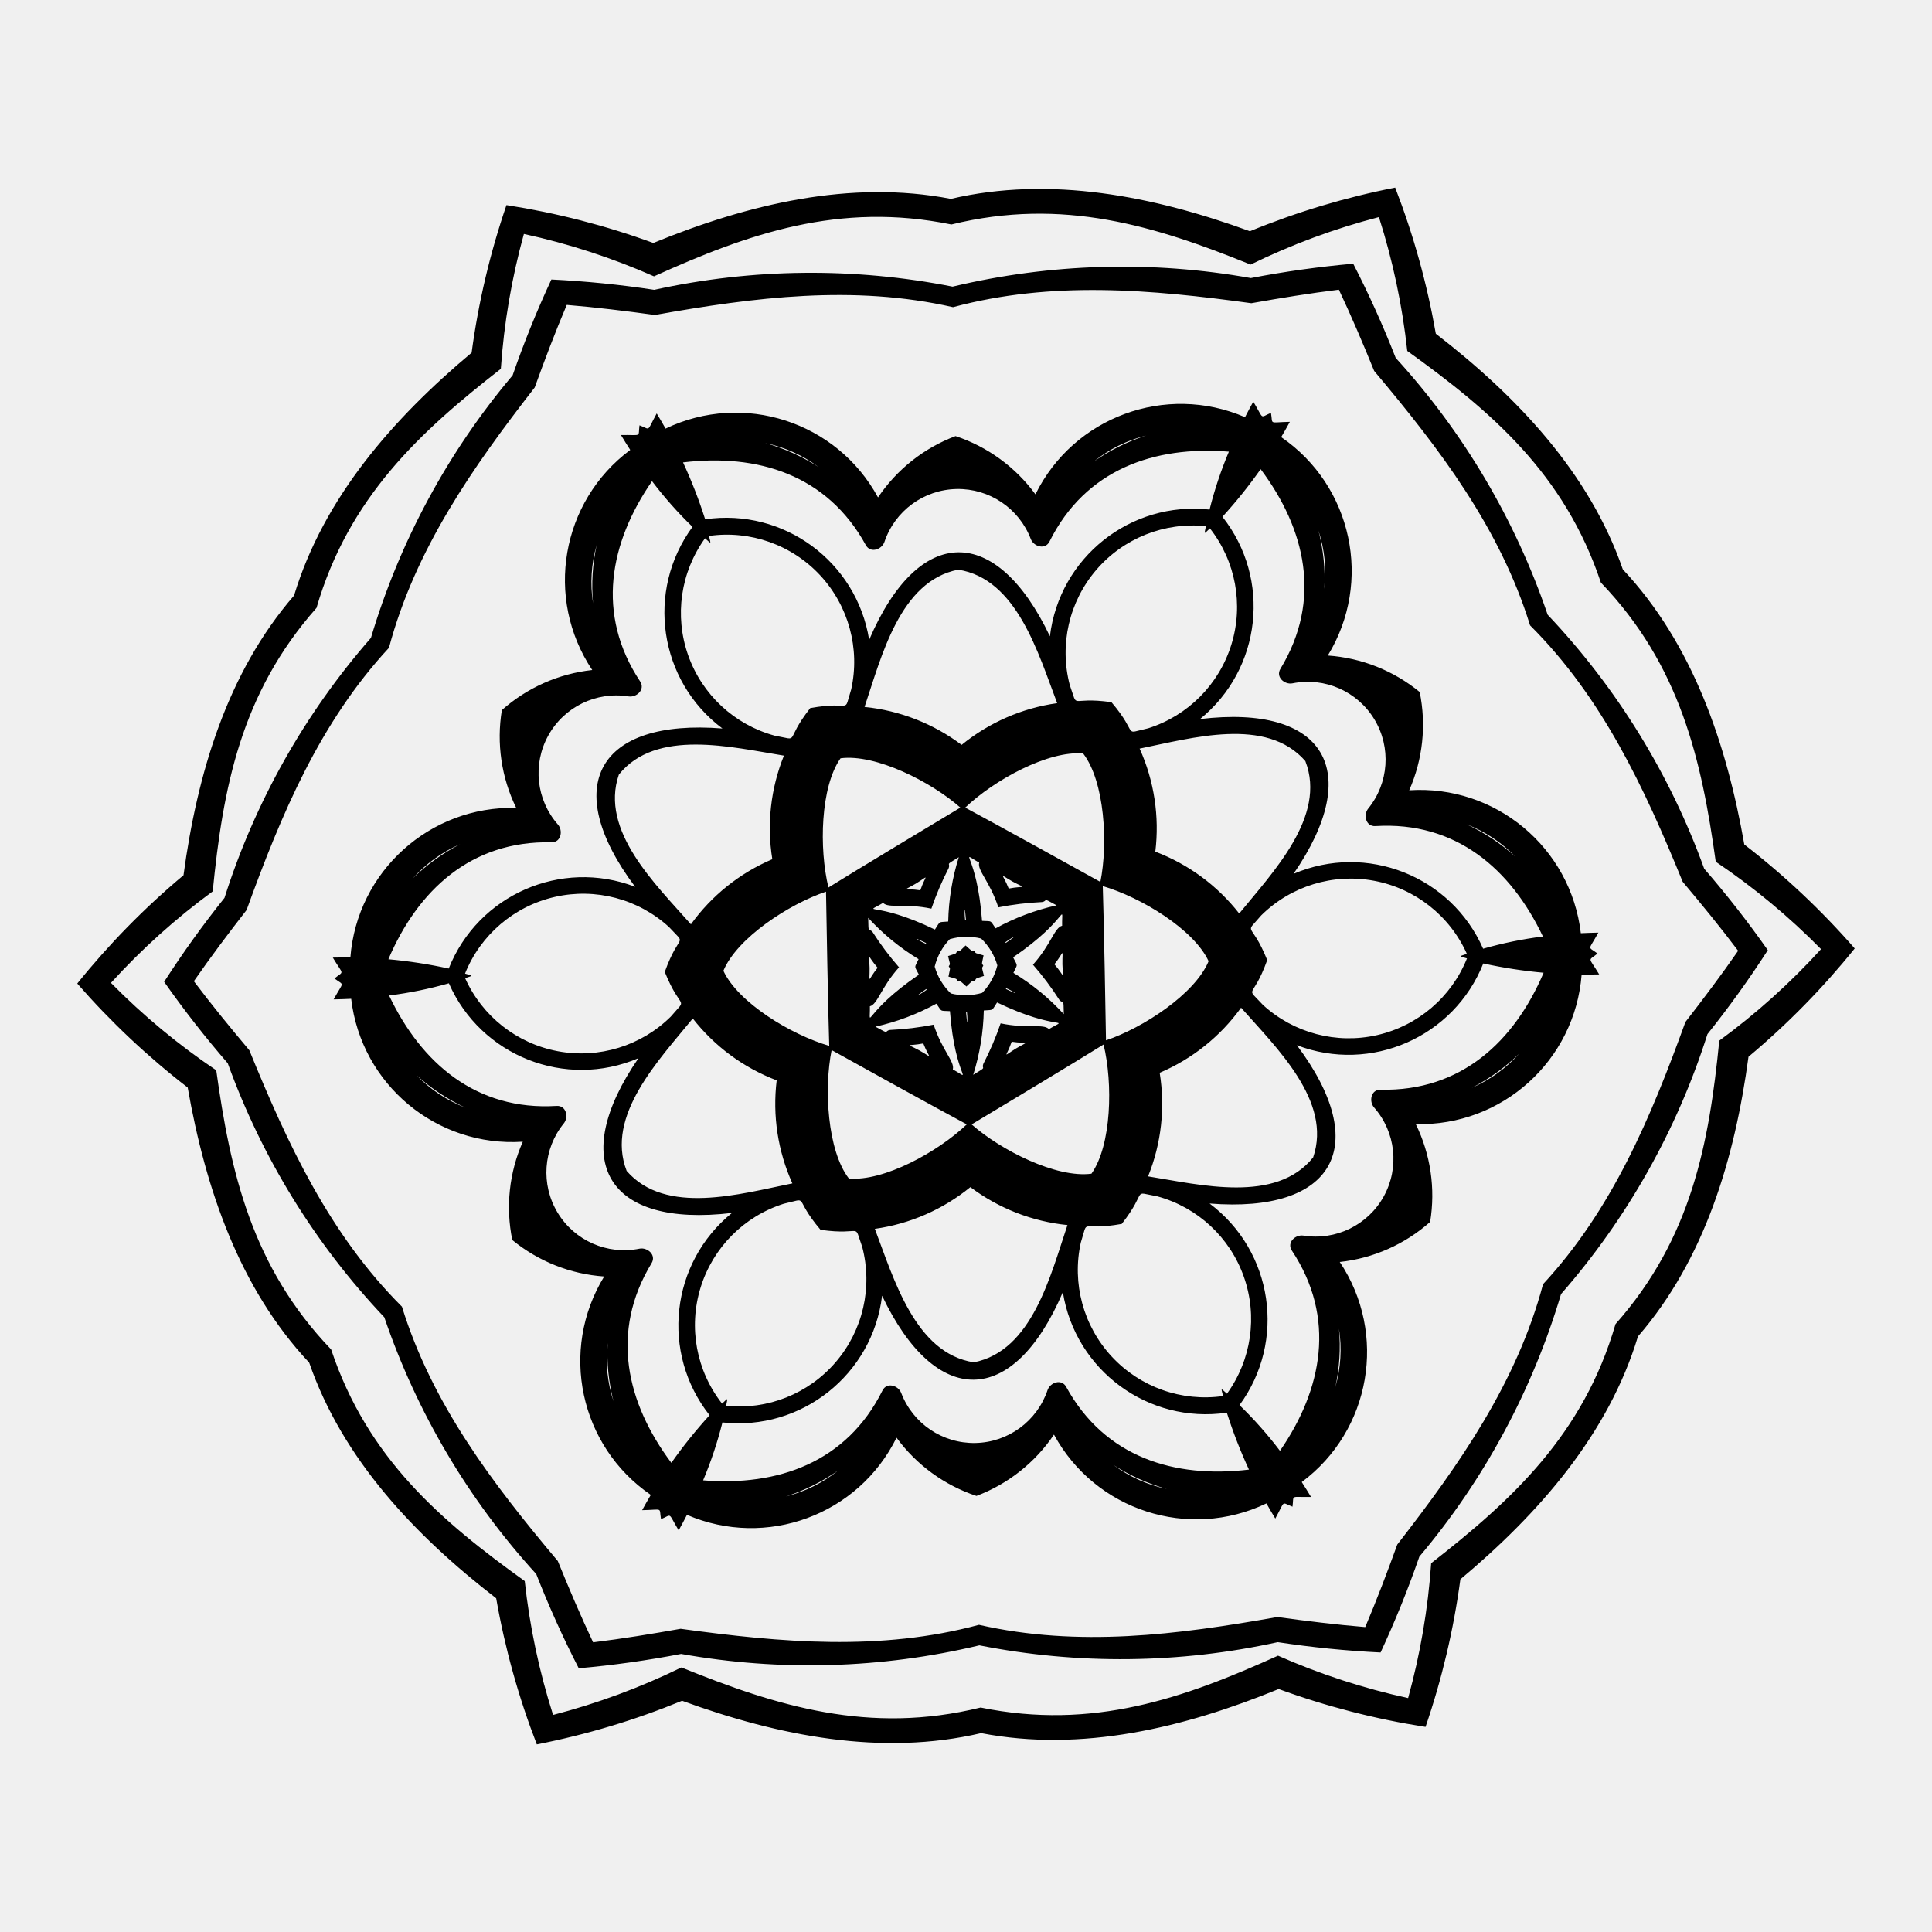
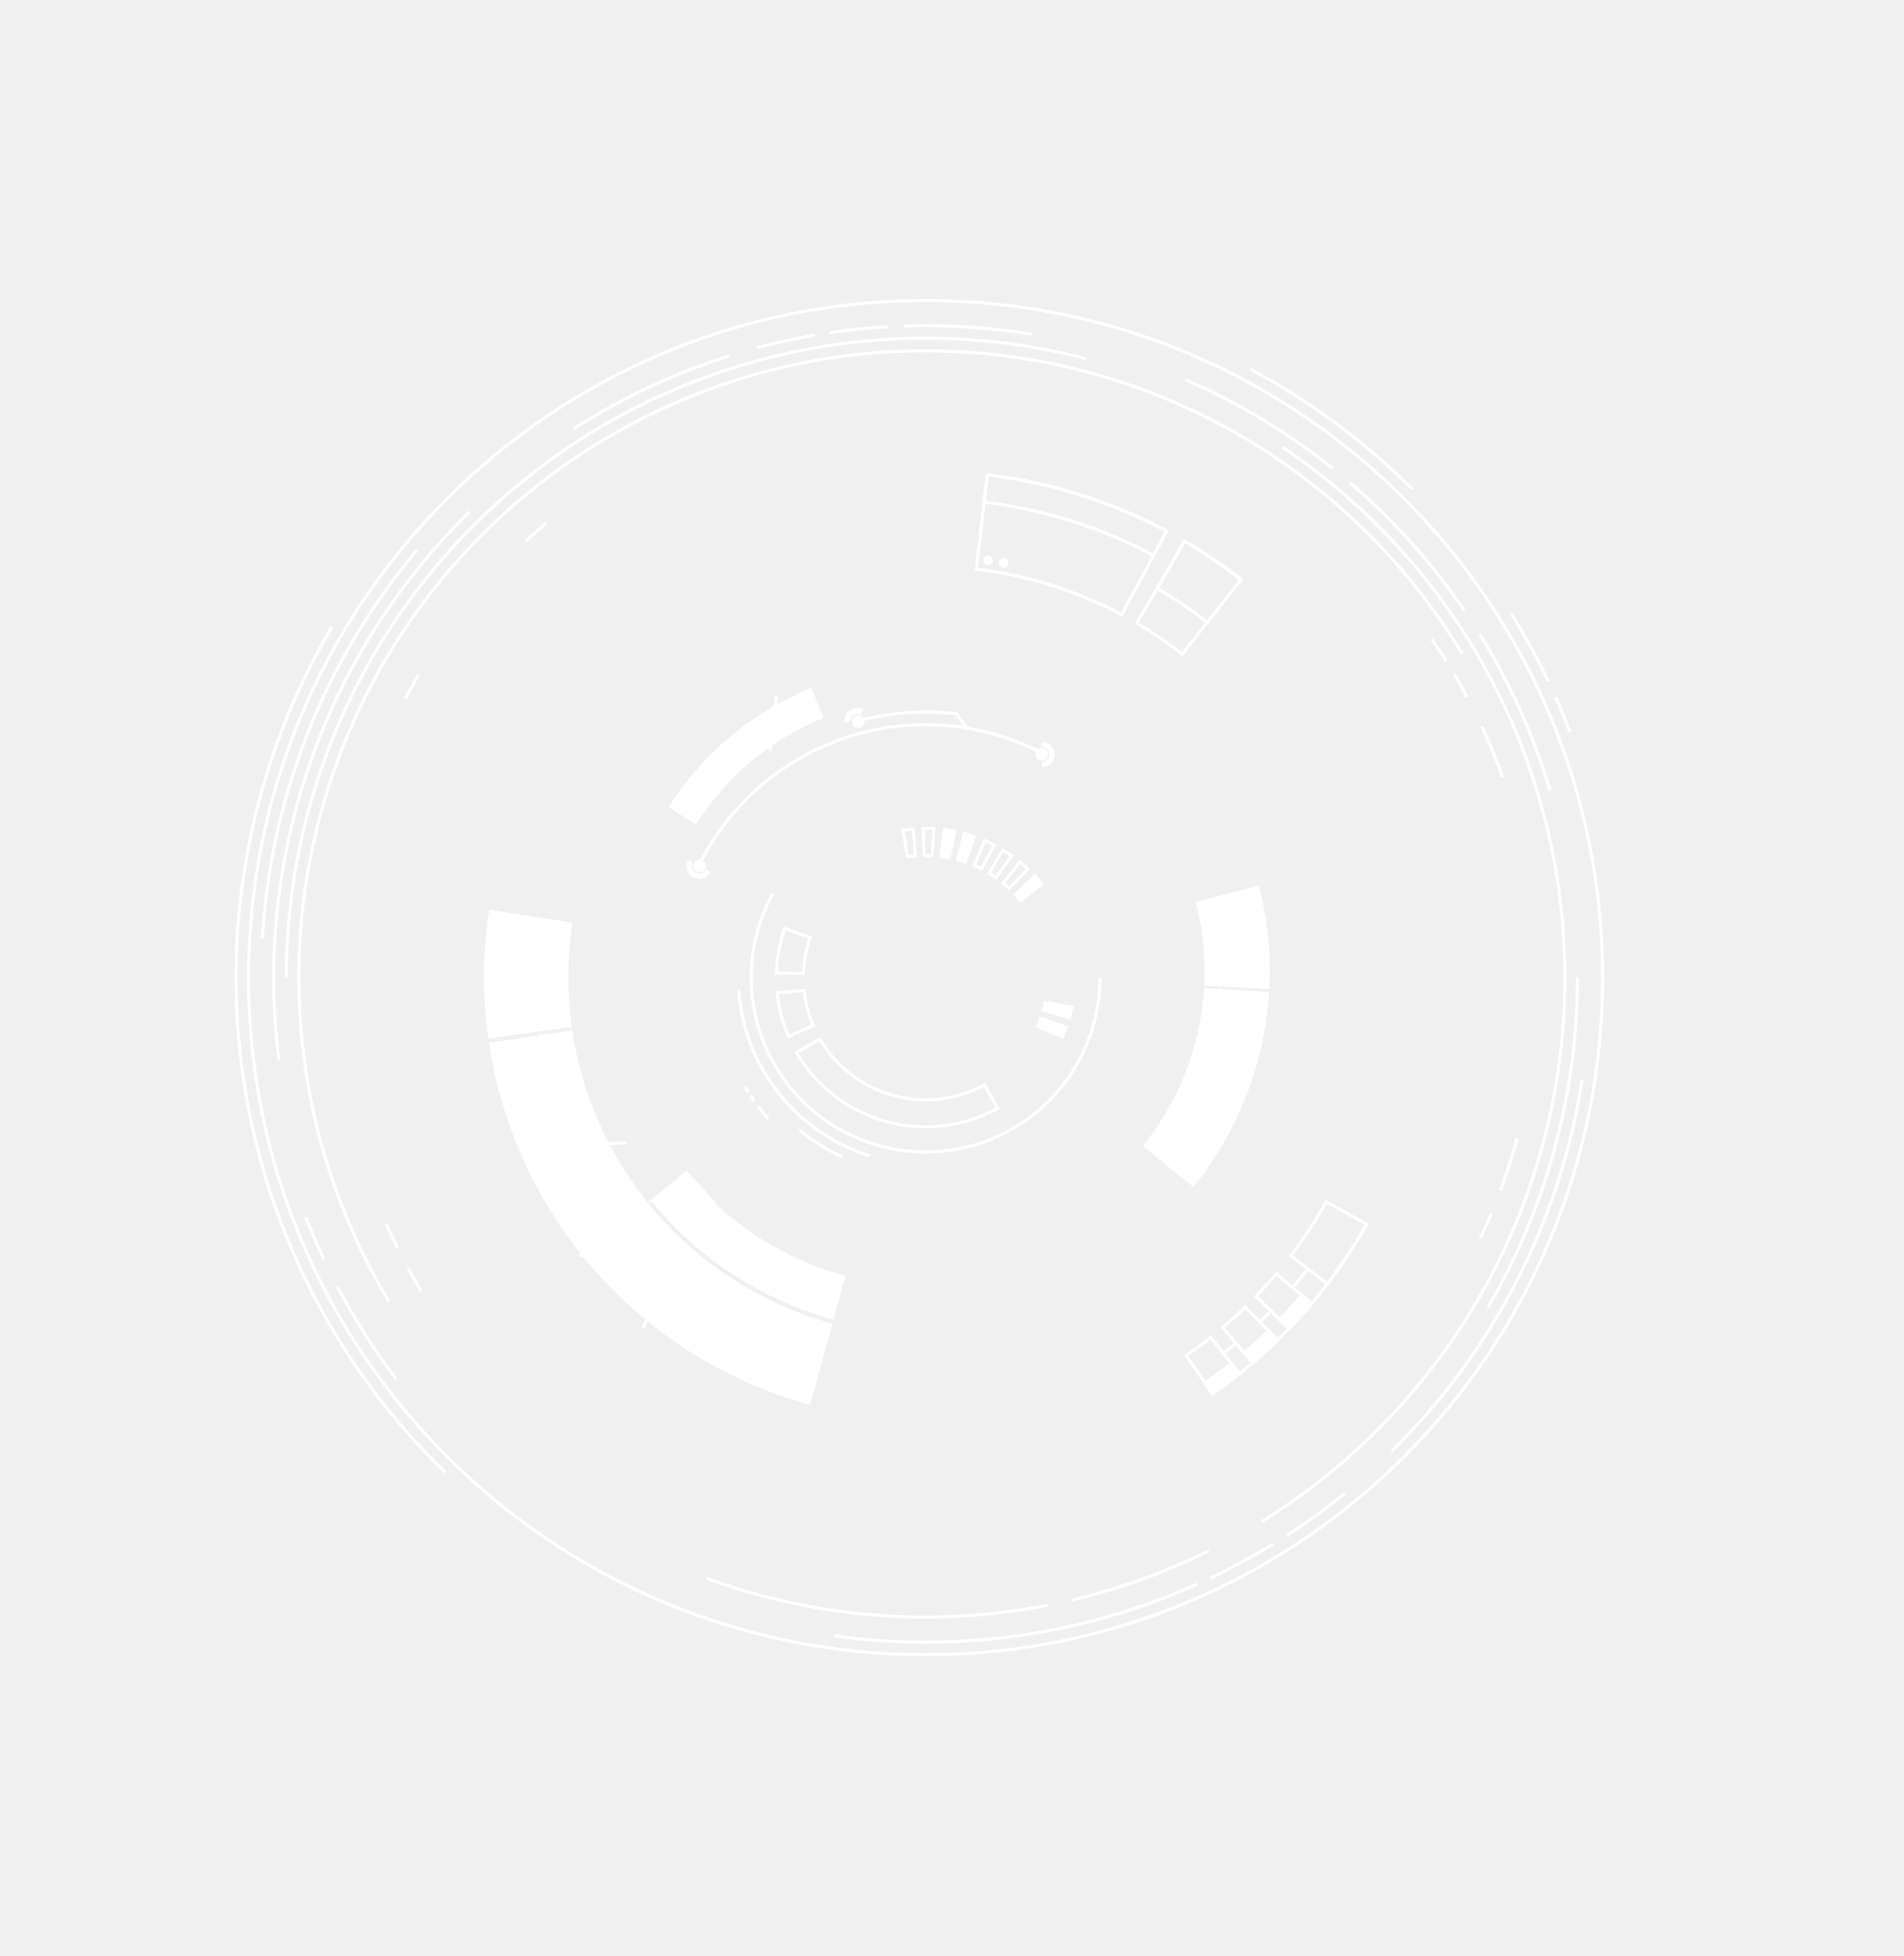
- <svg xmlns="http://www.w3.org/2000/svg" data-name="Слой 1" viewBox="0 0 100 100" x="0px" y="0px">
-   <path d="M83.996,29.469c-1.729-4.999-5.479-8.951-9.678-12.196a40.022,40.022,0,0,0-2.103-7.563,40.019,40.019,0,0,0-7.519,2.258c-4.991-1.82-10.332-2.879-15.479-1.675-5.194-1.002-10.491.27-15.401,2.283a40.022,40.022,0,0,0-7.602-1.96,40.02,40.02,0,0,0-1.803,7.64c-4.072,3.412-7.66,7.508-9.19,12.568-3.464,3.997-5.012,9.221-5.723,14.479A40.022,40.022,0,0,0,4,50.907a40.019,40.019,0,0,0,5.715,5.382c.919,5.233,2.673,10.388,6.289,14.242,1.729,4.999,5.479,8.951,9.678,12.196a40.022,40.022,0,0,0,2.103,7.563,40.019,40.019,0,0,0,7.519-2.258c4.991,1.82,10.332,2.879,15.479,1.675,5.194,1.002,10.491-.27,15.401-2.283a40.022,40.022,0,0,0,7.602,1.96,40.02,40.02,0,0,0,1.803-7.64c4.072-3.412,7.66-7.508,9.19-12.568,3.464-3.997,5.012-9.221,5.723-14.479A40.022,40.022,0,0,0,96,49.093a40.019,40.019,0,0,0-5.715-5.382C89.366,38.479,87.612,33.324,83.996,29.469ZM52.41,45.629c.756.406.642.2-.2.363C51.898,45.192,51.663,45.206,52.41,45.629Zm2.58,4.273c.026.857.148.656-.415.008C55.113,49.24,54.983,49.044,54.99,49.902Zm-2.41,4.371c-.729.452-.494.456-.215-.355C53.214,54.048,53.32,53.837,52.58,54.273ZM47.59,54.371c-.756-.406-.642-.2.2-.363C48.102,54.808,48.337,54.794,47.59,54.371Zm-2.58-4.273c-.026-.857-.148-.656.415-.008C44.887,50.76,45.017,50.956,45.01,50.098Zm2.41-4.371c.729-.452.494-.456.215.355C46.786,45.952,46.68,46.163,47.42,45.727ZM51.674,46.964a15.303,15.303,0,0,1,2.254-.273c.348-.054-.039-.273.762.17a11.925,11.925,0,0,0-3.157,1.19c-.311-.437-.144-.356-.702-.387-.267-3.527-1.258-3.63-.148-3.015C50.572,45.051,51.232,45.618,51.674,46.964Zm1.792,2.968a15.301,15.301,0,0,1,1.363,1.816c.221.274.217-.17.234.745a11.925,11.925,0,0,0-2.609-2.139c.223-.488.236-.302-.016-.802,2.921-1.995,2.515-2.905,2.537-1.636C54.572,48.02,54.411,48.876,53.466,49.932Zm-1.674,3.036a15.301,15.301,0,0,1-.891,2.088c-.127.328.256.102-.528.575a11.925,11.925,0,0,0,.548-3.329c.534-.051.38.054.687-.415,3.188,1.532,3.773.726,2.685,1.379C54,52.97,53.179,53.258,51.792,52.968ZM48.326,53.036a15.303,15.303,0,0,1-2.254.273c-.348.054.039.273-.762-.17a11.925,11.925,0,0,0,3.157-1.19c.311.437.144.356.702.387.267,3.527,1.258,3.63.148,3.015C49.428,54.949,48.768,54.382,48.326,53.036Zm-1.792-2.968a15.301,15.301,0,0,1-1.363-1.816c-.221-.274-.217.17-.234-.745a11.925,11.925,0,0,0,2.609,2.139c-.223.488-.236.302.016.802-2.921,1.995-2.515,2.905-2.537,1.636C45.428,51.98,45.589,51.124,46.534,50.068Zm1.674-3.036a15.301,15.301,0,0,1,.891-2.088c.127-.328-.256-.102.528-.575a11.925,11.925,0,0,0-.548,3.329c-.534.051-.38-.054-.687.415-3.188-1.532-3.773-.726-2.685-1.379C46,47.03,46.821,46.742,48.208,47.032Zm3.831,1.737c.101-.089.962-.618.021.04Zm.047,2.381c.119.04,1.026.529-.024.038Zm-2.038,1.231c.025.123.055,1.153-.045-.002ZM47.962,51.231c-.101.089-.962.618-.021-.04Zm-.047-2.381c-.119-.04-1.026-.529.024-.038Zm2.038-1.231c-.025-.123-.055-1.153.045.002Zm6.111-8.618c1.118,1.46,1.291,4.67.891,6.647-.885-.496-5.617-3.111-6.996-3.846C51.46,40.37,54.261,38.838,56.064,39.001Zm6.493,10.751c-.705,1.698-3.399,3.453-5.311,4.095-.013-1.014-.114-6.42-.167-7.982C59.07,46.449,61.797,48.109,62.557,49.752ZM56.493,60.751c-1.823.238-4.69-1.217-6.202-2.552.872-.519,5.503-3.309,6.829-4.136C57.61,56.079,57.536,59.271,56.493,60.751Zm-12.557.247c-1.118-1.46-1.291-4.67-.891-6.647.885.496,5.617,3.111,6.996,3.846C48.54,59.63,45.739,61.162,43.936,60.999Zm-6.493-10.751c.705-1.698,3.399-3.453,5.311-4.095.013,1.014.114,6.42.167,7.982C40.93,53.551,38.203,51.891,37.443,50.248ZM43.507,39.249c1.823-.238,4.69,1.217,6.202,2.552-.872.519-5.503,3.309-6.829,4.136C42.39,43.921,42.464,40.729,43.507,39.249ZM62.625,27.348a6.588,6.588,0,0,1-3.194,10.348c-1.393.309-.426.387-1.902-1.351-2.257-.32-1.677.449-2.158-.887A6.588,6.588,0,0,1,62.418,27.233C62.333,27.683,62.291,27.658,62.625,27.348Zm13.305,22.26a6.588,6.588,0,0,1-10.558,2.408c-.964-1.052-.548-.176.219-2.323-.851-2.115-1.228-1.228-.311-2.312a6.588,6.588,0,0,1,10.645,1.99C75.493,49.522,75.494,49.473,75.93,49.608ZM63.305,72.26a6.588,6.588,0,0,1-7.364-7.94c.429-1.36-.122-.563,2.121-.971,1.406-1.795.45-1.677,1.847-1.425a6.588,6.588,0,0,1,3.599,10.214C63.161,71.839,63.203,71.815,63.305,72.26Zm-25.93.392a6.588,6.588,0,0,1,3.194-10.348c1.393-.309.426-.387,1.902,1.351,2.257.32,1.677-.449,2.158.887A6.588,6.588,0,0,1,37.582,72.767C37.667,72.317,37.709,72.342,37.375,72.652Zm-13.305-22.26a6.588,6.588,0,0,1,10.558-2.408c.964,1.052.548.176-.219,2.323.851,2.115,1.228,1.228.311,2.312a6.588,6.588,0,0,1-10.645-1.99C24.507,50.478,24.506,50.527,24.07,50.392ZM36.695,27.74a6.588,6.588,0,0,1,7.364,7.94c-.429,1.36.122.563-2.121.971-1.406,1.795-.45,1.677-1.847,1.425a6.588,6.588,0,0,1-3.599-10.214C36.839,28.161,36.797,28.185,36.695,27.74ZM59.799,44.082a10.027,10.027,0,0,0-.812-5.334c2.698-.543,6.558-1.677,8.577.645,1.115,2.867-1.685,5.756-3.422,7.891A10.033,10.033,0,0,0,59.799,44.082ZM60.025,55.527a10.027,10.027,0,0,0,4.213-3.37c1.82,2.065,4.731,4.841,3.73,7.75-1.925,2.399-5.827,1.419-8.544.982A10.033,10.033,0,0,0,60.025,55.527Zm-9.799,5.918a10.027,10.027,0,0,0,5.025,1.964c-.878,2.608-1.827,6.518-4.847,7.105-3.04-.468-4.143-4.337-5.123-6.909A10.033,10.033,0,0,0,50.226,61.446Zm-10.025-5.527a10.027,10.027,0,0,0,.812,5.334c-2.698.543-6.558,1.677-8.577-.645-1.115-2.867,1.685-5.756,3.422-7.891A10.033,10.033,0,0,0,40.201,55.918ZM39.975,44.473a10.027,10.027,0,0,0-4.213,3.37c-1.82-2.065-4.731-4.841-3.73-7.75,1.925-2.399,5.827-1.419,8.544-.982A10.033,10.033,0,0,0,39.975,44.473Zm9.799-5.918a10.027,10.027,0,0,0-5.025-1.964c.878-2.608,1.827-6.518,4.847-7.105,3.04.468,4.143,4.337,5.123,6.909A10.033,10.033,0,0,0,49.774,38.554Zm18.776-8.076a10.013,10.013,0,0,0-.307-3.012A7.054,7.054,0,0,1,68.55,30.478ZM42.369,24.174a10.013,10.013,0,0,0-2.762-1.241A7.054,7.054,0,0,1,42.369,24.174ZM23.819,43.696a10.013,10.013,0,0,0-2.456,1.772A7.054,7.054,0,0,1,23.819,43.696Zm7.631,25.826a10.013,10.013,0,0,0,.307,3.012A7.054,7.054,0,0,1,31.45,69.522ZM57.631,75.826a10.013,10.013,0,0,0,2.762,1.241A7.054,7.054,0,0,1,57.631,75.826ZM76.181,56.304a10.013,10.013,0,0,0,2.456-1.772A7.054,7.054,0,0,1,76.181,56.304Zm2.255-11.962A10.013,10.013,0,0,0,75.913,42.669,7.053,7.053,0,0,1,78.436,44.343ZM59.319,22.545a10.013,10.013,0,0,0-2.711,1.349A7.053,7.053,0,0,1,59.319,22.545ZM30.883,28.202a10.013,10.013,0,0,0-.188,3.022A7.054,7.054,0,0,1,30.883,28.202ZM21.564,55.657A10.013,10.013,0,0,0,24.087,57.331,7.053,7.053,0,0,1,21.564,55.657Zm19.117,21.798a10.013,10.013,0,0,0,2.711-1.349A7.053,7.053,0,0,1,40.681,77.455ZM69.118,71.798a10.013,10.013,0,0,0,.188-3.022A7.054,7.054,0,0,1,69.118,71.798ZM62.114,37.218a7.498,7.498,0,0,0,1.159-10.47,25.023,25.023,0,0,0,1.978-2.464c2.321,3.092,3.188,6.77,1.024,10.333-.261.43.218.834.626.752a4.025,4.025,0,0,1,3.916,6.485c-.262.324-.127.935.375.904,4.16-.257,7.012,2.223,8.669,5.716a20.566,20.566,0,0,0-3.095.632,7.497,7.497,0,0,0-9.813-3.876C70.611,39.917,68.608,36.441,62.114,37.218Zm5.013,16.882a7.498,7.498,0,0,0,9.647-4.232,25.02,25.02,0,0,0,3.123.481c-1.517,3.556-4.269,6.146-8.437,6.053-.503-.011-.613.605-.339.918a4.025,4.025,0,0,1-3.658,6.634c-.411-.065-.874.357-.596.776,2.303,3.474,1.581,7.184-.616,10.365a20.565,20.565,0,0,0-2.095-2.365,7.497,7.497,0,0,0-1.549-10.437C69.037,62.808,71.046,59.335,67.127,54.1ZM55.013,66.882a7.498,7.498,0,0,0,8.488,6.239,25.023,25.023,0,0,0,1.145,2.945c-3.838.464-7.457-.624-9.46-4.28-.242-.441-.831-.228-.965.166a4.025,4.025,0,0,1-7.574.149c-.149-.389-.746-.578-.97-.128-1.857,3.732-5.431,4.962-9.284,4.649a20.565,20.565,0,0,0,1-2.996,7.497,7.497,0,0,0,8.264-6.56C48.427,72.891,52.438,72.894,55.013,66.882ZM37.886,62.782a7.498,7.498,0,0,0-1.159,10.47,25.023,25.023,0,0,0-1.978,2.464c-2.321-3.092-3.188-6.77-1.024-10.333.261-.43-.218-.834-.626-.752a4.025,4.025,0,0,1-3.916-6.485c.262-.324.127-.935-.375-.904-4.16.257-7.012-2.223-8.669-5.716a20.566,20.566,0,0,0,3.095-.632,7.497,7.497,0,0,0,9.813,3.876C29.389,60.083,31.392,63.559,37.886,62.782Zm-5.013-16.882a7.498,7.498,0,0,0-9.647,4.232,25.02,25.02,0,0,0-3.123-.481c1.517-3.556,4.269-6.146,8.437-6.053.503.011.613-.605.339-.918a4.025,4.025,0,0,1,3.658-6.634c.411.065.874-.357.596-.776-2.303-3.474-1.581-7.184.616-10.365a20.565,20.565,0,0,0,2.095,2.365,7.497,7.497,0,0,0,1.549,10.437C30.963,37.192,28.954,40.665,32.873,45.9ZM44.987,33.118a7.498,7.498,0,0,0-8.488-6.239,25.023,25.023,0,0,0-1.145-2.945c3.838-.464,7.457.624,9.46,4.28.242.441.831.228.965-.166a4.025,4.025,0,0,1,7.574-.149c.149.389.746.578.97.128,1.857-3.732,5.431-4.962,9.284-4.649a20.565,20.565,0,0,0-1,2.996,7.497,7.497,0,0,0-8.264,6.56C51.573,27.109,47.562,27.106,44.987,33.118ZM69.301,14.994c.648,1.373,1.246,2.781,1.826,4.206,3.384,4.022,6.509,8.125,8.069,13.168,3.737,3.728,5.914,8.404,7.898,13.271.99,1.177,1.959,2.361,2.872,3.574-.865,1.248-1.786,2.469-2.729,3.684-1.791,4.941-3.782,9.7-7.369,13.572-1.36,5.1-4.321,9.324-7.544,13.475-.524,1.446-1.066,2.877-1.659,4.274-1.513-.125-3.031-.312-4.555-.521-5.175.92-10.291,1.574-15.438.404-5.097,1.372-10.235.92-15.442.205-1.515.269-3.024.516-4.531.7-.648-1.373-1.246-2.781-1.826-4.206-3.384-4.022-6.509-8.125-8.069-13.168-3.737-3.728-5.914-8.404-7.898-13.271-.99-1.177-1.959-2.361-2.872-3.574.865-1.248,1.786-2.469,2.729-3.684,1.791-4.941,3.782-9.7,7.369-13.572,1.36-5.1,4.321-9.324,7.544-13.475.524-1.446,1.066-2.877,1.659-4.274,1.513.125,3.031.312,4.555.521,5.175-.92,10.291-1.574,15.438-.404,5.097-1.372,10.235-.92,15.442-.205C66.284,15.425,67.794,15.179,69.301,14.994ZM73.483,35.818a8.419,8.419,0,0,0-4.756-1.888,8.391,8.391,0,0,0-2.413-11.305q.231-.391.449-.79c-1.117.02-.868.175-.978-.465-.601.249-.336.376-.915-.579q-.22.398-.428.802a8.391,8.391,0,0,0-10.848,3.993,8.419,8.419,0,0,0-4.135-3.014,8.419,8.419,0,0,0-4.013,3.174A8.391,8.391,0,0,0,34.45,22.184q-.223-.395-.459-.784c-.541.978-.283.84-.891.615-.085.645.158.479-.959.503q.234.389.48.771A8.391,8.391,0,0,0,30.654,34.68a8.419,8.419,0,0,0-4.678,2.074,8.419,8.419,0,0,0,.743,5.063,8.391,8.391,0,0,0-8.584,7.742q-.454-.004-.909.006c.576.957.586.664.087,1.08.516.396.494.103-.044,1.082q.454-.008.908-.03a8.391,8.391,0,0,0,8.882,7.398,8.419,8.419,0,0,0-.543,5.088,8.419,8.419,0,0,0,4.756,1.888,8.391,8.391,0,0,0,2.413,11.305q-.231.391-.449.79c1.117-.02.868-.175.978.465.601-.249.336-.376.915.579q.22-.398.428-.802a8.391,8.391,0,0,0,10.848-3.993,8.419,8.419,0,0,0,4.135,3.014,8.419,8.419,0,0,0,4.013-3.174A8.391,8.391,0,0,0,65.55,77.816q.223.395.459.784c.541-.978.283-.84.891-.615.085-.645-.158-.479.959-.503q-.234-.389-.48-.771A8.391,8.391,0,0,0,69.346,65.32a8.419,8.419,0,0,0,4.678-2.074,8.419,8.419,0,0,0-.743-5.063,8.391,8.391,0,0,0,8.584-7.742q.454.004.909-.006c-.576-.957-.586-.664-.087-1.08-.516-.396-.494-.103.044-1.082q-.454.008-.908.03a8.391,8.391,0,0,0-8.882-7.398A8.419,8.419,0,0,0,73.483,35.818ZM71.373,11.236a35.289,35.289,0,0,1,1.467,6.929c4.337,3.114,8.141,6.358,10.021,11.989,4.115,4.292,5.213,9.192,5.946,14.45a35.296,35.296,0,0,1,5.45,4.524,35.289,35.289,0,0,1-5.267,4.735c-.528,5.313-1.436,10.23-5.372,14.673-1.659,5.71-5.354,9.111-9.541,12.374a35.296,35.296,0,0,1-1.193,6.982,35.289,35.289,0,0,1-6.734-2.194c-4.865,2.199-9.577,3.872-15.393,2.684-5.774,1.418-10.567-.081-15.487-2.075a35.296,35.296,0,0,1-6.643,2.458,35.289,35.289,0,0,1-1.467-6.929c-4.337-3.114-8.141-6.358-10.021-11.989-4.115-4.292-5.213-9.192-5.946-14.45a35.296,35.296,0,0,1-5.45-4.524,35.289,35.289,0,0,1,5.267-4.735c.528-5.313,1.436-10.23,5.372-14.673,1.659-5.71,5.354-9.111,9.541-12.374a35.296,35.296,0,0,1,1.193-6.982,35.289,35.289,0,0,1,6.734,2.194c4.865-2.199,9.577-3.872,15.393-2.684,5.774-1.418,10.567.081,15.487,2.075A35.296,35.296,0,0,1,71.373,11.236Zm8.733,20.581a37.821,37.821,0,0,0-7.864-13.291,52.262,52.262,0,0,0-2.2-4.877,52.263,52.263,0,0,0-5.299.743,37.821,37.821,0,0,0-15.437.444,37.821,37.821,0,0,0-15.443.165,52.266,52.266,0,0,0-5.324-.534,52.264,52.264,0,0,0-2.006,4.96,37.821,37.821,0,0,0-7.334,13.591,37.821,37.821,0,0,0-7.579,13.456,52.266,52.266,0,0,0-3.124,4.344,52.264,52.264,0,0,0,3.293,4.217,37.821,37.821,0,0,0,8.103,13.147,37.821,37.821,0,0,0,7.864,13.291,52.262,52.262,0,0,0,2.2,4.877,52.263,52.263,0,0,0,5.299-.743,37.821,37.821,0,0,0,15.437-.444,37.821,37.821,0,0,0,15.443-.165,52.266,52.266,0,0,0,5.324.534,52.264,52.264,0,0,0,2.006-4.96,37.821,37.821,0,0,0,7.334-13.591,37.821,37.821,0,0,0,7.579-13.456,52.266,52.266,0,0,0,3.124-4.344,52.264,52.264,0,0,0-3.293-4.217A37.821,37.821,0,0,0,80.106,31.818ZM50.909,49.451c-.475-.142-.386-.08-.477-.235-.179.006-.079.048-.453-.278-.36.34-.263.294-.441.296-.084.158.002.092-.467.253.114.482.124.375.035.53.094.152.081.045-.014.531.475.142.386.08.477.235.179-.006.079-.048.453.278.36-.34.263-.294.441-.296.084-.158-.002-.092.467-.253-.114-.482-.124-.375-.035-.53C50.8,49.831,50.813,49.938,50.909,49.451Zm-.125-.872a3.122,3.122,0,0,1,.839,1.389,3.122,3.122,0,0,1-.783,1.421,3.122,3.122,0,0,1-1.622.032,3.122,3.122,0,0,1-.839-1.389,3.122,3.122,0,0,1,.783-1.421A3.122,3.122,0,0,1,50.783,48.579Z" />
+ <svg xmlns="http://www.w3.org/2000/svg" width="1212" height="1245" viewBox="0 0 1212 1245" fill="none">
+   <circle cx="589.254" cy="622.254" r="431" stroke="white" stroke-width="2" />
+   <mask id="path-2-inside-1_162_7052" fill="white">
+     <path d="M627.643 301.133C668.402 305.829 707.9 318.212 744.045 337.626L714.51 392.615C685.318 376.936 653.417 366.935 620.498 363.142L627.643 301.133Z" />
+   </mask>
+   <path d="M627.643 301.133C668.402 305.829 707.9 318.212 744.045 337.626L714.51 392.615C685.318 376.936 653.417 366.935 620.498 363.142L627.643 301.133Z" stroke="white" stroke-width="4" mask="url(#path-2-inside-1_162_7052)" />
+   <mask id="path-3-inside-2_162_7052" fill="white">
+     <path d="M627.643 301.133C668.402 305.829 707.9 318.212 744.045 337.626L734.812 354.816C700.841 336.569 663.717 324.931 625.409 320.517L627.643 301.133Z" />
+   </mask>
+   <path d="M627.643 301.133C668.402 305.829 707.9 318.212 744.045 337.626L734.812 354.816C700.841 336.569 663.717 324.931 625.409 320.517L627.643 301.133Z" stroke="white" stroke-width="4" mask="url(#path-3-inside-2_162_7052)" />
+   <mask id="path-4-inside-3_162_7052" fill="white">
+     <path d="M753.774 343.068C766.928 350.727 779.527 359.302 791.478 368.729L752.819 417.736C743.167 410.122 732.991 403.197 722.367 397.011L753.774 343.068Z" />
+   </mask>
+   <path d="M753.774 343.068C766.928 350.727 779.527 359.302 791.478 368.729L752.819 417.736C743.167 410.122 732.991 403.197 722.367 397.011L753.774 343.068Z" stroke="white" stroke-width="4" mask="url(#path-4-inside-3_162_7052)" />
+   <mask id="path-5-inside-4_162_7052" fill="white">
+     <path d="M753.774 343.068C766.928 350.727 779.527 359.302 791.478 368.729L768.735 397.559C758.137 389.199 746.963 381.594 735.298 374.802L753.774 343.068Z" />
+   </mask>
+   <path d="M753.774 343.068C766.928 350.727 779.527 359.302 791.478 368.729L768.735 397.559C758.137 389.199 746.963 381.594 735.298 374.802L753.774 343.068Z" stroke="white" stroke-width="4" mask="url(#path-5-inside-4_162_7052)" />
+   <path d="M870.113 779.033C845.891 822.395 811.965 859.566 770.991 887.638" stroke="white" stroke-width="2" />
+   <path d="M833.271 806.9C829.753 811.43 826.11 815.861 822.345 820.188" stroke="white" stroke-width="2" />
+   <path d="M809.791 833.768C807.041 836.57 804.236 839.319 801.381 842.014" stroke="white" stroke-width="2" />
+   <path d="M787.411 854.416C784.397 856.933 781.336 859.392 778.227 861.792" stroke="white" stroke-width="2" />
+   <mask id="path-10-inside-5_162_7052" fill="white">
+     <path d="M871.373 778.827C863.664 792.707 854.942 805.999 845.279 818.597L820.332 799.46C829.055 788.089 836.928 776.09 843.886 763.561L871.373 778.827Z" />
+   </mask>
+   <path d="M871.373 778.827C863.664 792.707 854.942 805.999 845.279 818.597L820.332 799.46C829.055 788.089 836.928 776.09 843.886 763.561L871.373 778.827Z" stroke="white" stroke-width="4" mask="url(#path-10-inside-5_162_7052)" />
+   <mask id="path-11-inside-6_162_7052" fill="white">
+     <path d="M836.487 829.555C831.432 835.583 826.158 841.425 820.676 847.067L798.124 825.159C803.072 820.066 807.833 814.793 812.396 809.352L836.487 829.555Z" />
+   </mask>
+   <path d="M836.487 829.555C831.432 835.583 826.158 841.425 820.676 847.067L798.124 825.159C803.072 820.066 807.833 814.793 812.396 809.352L836.487 829.555Z" stroke="white" stroke-width="4" mask="url(#path-11-inside-6_162_7052)" />
+   <mask id="path-12-inside-7_162_7052" fill="white">
+     <path d="M836.487 829.555C831.432 835.583 826.158 841.425 820.676 847.067L813.343 839.944C818.652 834.48 823.758 828.823 828.654 822.986L836.487 829.555Z" />
+   </mask>
+   <path d="M836.487 829.555C831.432 835.583 826.158 841.425 820.676 847.067L813.343 839.944C818.652 834.48 823.758 828.823 828.654 822.986L836.487 829.555Z" fill="white" stroke="white" stroke-width="4" mask="url(#path-12-inside-7_162_7052)" />
+   <mask id="path-13-inside-8_162_7052" fill="white">
+     <path d="M814.776 852.985C809.15 858.484 803.325 863.776 797.313 868.85L790.719 861.037C796.542 856.124 802.182 850.999 807.63 845.674L814.776 852.985Z" />
+   </mask>
+   <path d="M814.776 852.985C809.15 858.484 803.325 863.776 797.313 868.85L790.719 861.037C796.542 856.124 802.182 850.999 807.63 845.674L814.776 852.985Z" fill="white" stroke="white" stroke-width="4" mask="url(#path-13-inside-8_162_7052)" />
+   <mask id="path-14-inside-9_162_7052" fill="white">
+     <path d="M790.504 874.439C784.355 879.346 778.029 884.028 771.539 888.474L765.762 880.04C772.047 875.735 778.172 871.201 784.126 866.449L790.504 874.439Z" />
+   </mask>
+   <path d="M790.504 874.439C784.355 879.346 778.029 884.028 771.539 888.474L765.762 880.04C772.047 875.735 778.172 871.201 784.126 866.449L790.504 874.439Z" fill="white" stroke="white" stroke-width="4" mask="url(#path-14-inside-9_162_7052)" />
+   <mask id="path-15-inside-10_162_7052" fill="white">
+     <path d="M814.746 853.015C809.119 858.513 803.293 863.804 797.28 868.877L777.006 844.846C782.434 840.267 787.693 835.491 792.772 830.527L814.746 853.015Z" />
+   </mask>
+   <path d="M814.746 853.015C809.119 858.513 803.293 863.804 797.28 868.877L777.006 844.846C782.434 840.267 787.693 835.491 792.772 830.527L814.746 853.015Z" stroke="white" stroke-width="4" mask="url(#path-15-inside-10_162_7052)" />
+   <mask id="path-16-inside-11_162_7052" fill="white">
+     <path d="M790.521 874.425C784.372 879.334 778.047 884.016 771.557 888.462L753.786 862.524C759.645 858.511 765.355 854.284 770.904 849.854L790.521 874.425Z" />
+   </mask>
+   <path d="M790.521 874.425C784.372 879.334 778.047 884.016 771.557 888.462L753.786 862.524C759.645 858.511 765.355 854.284 770.904 849.854L790.521 874.425Z" stroke="white" stroke-width="4" mask="url(#path-16-inside-11_162_7052)" />
+   <path d="M700.254 622.254C700.254 639.175 696.385 655.871 688.944 671.068C681.503 686.264 670.686 699.559 657.32 709.935C643.955 720.311 628.393 727.494 611.826 730.935C595.259 734.375 578.125 733.983 561.733 729.788C545.34 725.593 530.124 717.705 517.247 706.729C504.37 695.752 494.172 681.977 487.434 666.456C480.696 650.935 477.596 634.079 478.37 617.176C479.144 600.273 483.772 583.771 491.901 568.93" stroke="white" stroke-width="2" />
+   <path d="M553.785 735.67C530.854 728.566 510.608 714.693 495.706 695.873C480.804 677.053 471.942 654.166 470.284 630.218" stroke="white" stroke-width="2" />
+   <path d="M536.621 736.597C526.606 732.019 517.235 726.149 508.746 719.135" stroke="white" stroke-width="2" />
+   <path d="M489.139 712.222C486.919 709.684 484.796 707.063 482.773 704.364" stroke="white" stroke-width="2" />
+   <path d="M480.085 700.646C479.337 699.573 478.604 698.489 477.887 697.394" stroke="white" stroke-width="2" />
+   <path d="M476.455 695.159C475.761 694.051 475.082 692.932 474.42 691.803" stroke="white" stroke-width="2" />
+   <path d="M445.854 549.059C455.466 530.227 468.693 513.473 484.78 499.754C500.867 486.034 519.499 475.617 539.612 469.098C559.724 462.579 580.924 460.085 602.001 461.759C623.077 463.433 643.617 469.242 662.449 478.854" stroke="white" stroke-width="2" />
+   <path d="M548.093 458.343C568.38 453.249 589.437 451.964 610.193 454.556" stroke="white" stroke-width="2" />
+   <mask id="path-25-inside-12_162_7052" fill="white">
+     <path d="M516.526 437.795C479.059 453.014 447.284 479.561 425.644 513.725L443.106 524.785C462.44 494.261 490.829 470.543 524.304 456.945L516.526 437.795Z" />
+   </mask>
+   <path d="M516.526 437.795C479.059 453.014 447.284 479.561 425.644 513.725L443.106 524.785C462.44 494.261 490.829 470.543 524.304 456.945L516.526 437.795Z" fill="white" stroke="white" stroke-width="4" mask="url(#path-25-inside-12_162_7052)" />
+   <mask id="path-26-inside-13_162_7052" fill="white">
+     <path d="M759.727 755.478C788.322 720.16 805.166 676.788 807.903 631.428L766.531 628.931C764.314 665.668 750.673 700.793 727.514 729.396L759.727 755.478Z" />
+   </mask>
+   <path d="M759.727 755.478C788.322 720.16 805.166 676.788 807.903 631.428L766.531 628.931C764.314 665.668 750.673 700.793 727.514 729.396L759.727 755.478Z" fill="white" stroke="white" stroke-width="4" mask="url(#path-26-inside-13_162_7052)" />
+   <mask id="path-27-inside-14_162_7052" fill="white">
+     <path d="M311.295 663.755C319.353 717.868 342.978 768.469 379.29 809.39C415.603 850.312 463.034 879.787 515.805 894.224L529.953 842.509C487.216 830.817 448.802 806.945 419.393 773.804C389.985 740.663 370.852 699.683 364.326 655.858L311.295 663.755Z" />
+   </mask>
+   <path d="M311.295 663.755C319.353 717.868 342.978 768.469 379.29 809.39C415.603 850.312 463.034 879.787 515.805 894.224L529.953 842.509C487.216 830.817 448.802 806.945 419.393 773.804C389.985 740.663 370.852 699.683 364.326 655.858L311.295 663.755Z" fill="white" stroke="white" stroke-width="4" mask="url(#path-27-inside-14_162_7052)" />
+   <mask id="path-28-inside-15_162_7052" fill="white">
+     <path d="M414.566 764.538C444.44 801.176 485.05 827.524 530.681 839.873L538.195 812.112C498.37 801.334 462.928 778.339 436.857 746.364L414.566 764.538Z" />
+   </mask>
+   <path d="M414.566 764.538C444.44 801.176 485.05 827.524 530.681 839.873L538.195 812.112C498.37 801.334 462.928 778.339 436.857 746.364L414.566 764.538Z" fill="white" stroke="white" stroke-width="4" mask="url(#path-28-inside-15_162_7052)" />
+   <mask id="path-29-inside-16_162_7052" fill="white">
+     <path d="M311.539 579.073C307.341 606.191 307.123 633.777 310.893 660.958L364 653.593C360.947 631.58 361.123 609.239 364.524 587.276L311.539 579.073Z" />
+   </mask>
+   <path d="M311.539 579.073C307.341 606.191 307.123 633.777 310.893 660.958L364 653.593C360.947 631.58 361.123 609.239 364.524 587.276L311.539 579.073Z" fill="white" stroke="white" stroke-width="4" mask="url(#path-29-inside-16_162_7052)" />
+   <mask id="path-30-inside-17_162_7052" fill="white">
+     <path d="M311.539 579.073C307.341 606.191 307.123 633.777 310.893 660.958L319.792 659.724C316.142 633.409 316.353 606.702 320.418 580.448L311.539 579.073Z" />
+   </mask>
+   <path d="M311.539 579.073C307.341 606.191 307.123 633.777 310.893 660.958L319.792 659.724C316.142 633.409 316.353 606.702 320.418 580.448L311.539 579.073Z" fill="white" stroke="white" stroke-width="4" mask="url(#path-30-inside-17_162_7052)" />
+   <mask id="path-31-inside-18_162_7052" fill="white">
+     <path d="M808.011 629.491C809.15 607.341 806.901 585.146 801.344 563.674L761.219 574.06C765.72 591.449 767.54 609.424 766.618 627.363L808.011 629.491Z" />
+   </mask>
+   <path d="M808.011 629.491C809.15 607.341 806.901 585.146 801.344 563.674L761.219 574.06C765.72 591.449 767.54 609.424 766.618 627.363L808.011 629.491Z" fill="white" stroke="white" stroke-width="4" mask="url(#path-31-inside-18_162_7052)" />
+   <mask id="path-32-inside-19_162_7052" fill="white">
+     <path d="M808.011 629.491C809.15 607.341 806.901 585.146 801.344 563.674L787.822 567.174C793.023 587.27 795.127 608.043 794.062 628.774L808.011 629.491Z" />
+   </mask>
+   <path d="M808.011 629.491C809.15 607.341 806.901 585.146 801.344 563.674L787.822 567.174C793.023 587.27 795.127 608.043 794.062 628.774L808.011 629.491Z" fill="white" stroke="white" stroke-width="4" mask="url(#path-32-inside-19_162_7052)" />
+   <mask id="path-33-inside-20_162_7052" fill="white">
+     <path d="M636.498 705.824C625.524 712.028 613.435 716.01 600.921 717.542C588.408 719.074 575.715 718.127 563.568 714.754C551.421 711.381 540.057 705.648 530.125 697.883C520.193 690.118 511.888 680.473 505.684 669.498L522.398 660.049C527.361 668.829 534.005 676.545 541.951 682.757C549.896 688.969 558.987 693.555 568.705 696.254C578.423 698.952 588.577 699.71 598.588 698.485C608.598 697.259 618.27 694.073 627.049 689.11L636.498 705.824Z" />
+   </mask>
+   <path d="M636.498 705.824C625.524 712.028 613.435 716.01 600.921 717.542C588.408 719.074 575.715 718.127 563.568 714.754C551.421 711.381 540.057 705.648 530.125 697.883C520.193 690.118 511.888 680.473 505.684 669.498L522.398 660.049C527.361 668.829 534.005 676.545 541.951 682.757C549.896 688.969 558.987 693.555 568.705 696.254C578.423 698.952 588.577 699.71 598.588 698.485C608.598 697.259 618.27 694.073 627.049 689.11L636.498 705.824Z" stroke="white" stroke-width="4" mask="url(#path-33-inside-20_162_7052)" />
+   <mask id="path-34-inside-21_162_7052" fill="white">
+     <path d="M501.449 661.066C497.239 651.541 494.607 641.395 493.656 631.026L512.775 629.271C513.536 637.567 515.642 645.684 519.01 653.303L501.449 661.066Z" />
+   </mask>
+   <path d="M501.449 661.066C497.239 651.541 494.607 641.395 493.656 631.026L512.775 629.271C513.536 637.567 515.642 645.684 519.01 653.303L501.449 661.066Z" stroke="white" stroke-width="4" mask="url(#path-34-inside-21_162_7052)" />
+   <mask id="path-35-inside-22_162_7052" fill="white">
+     <path d="M493.275 620.218C493.496 609.807 495.409 599.502 498.94 589.705L517.003 596.215C514.178 604.052 512.648 612.297 512.471 620.625L493.275 620.218Z" />
+   </mask>
+   <path d="M493.275 620.218C493.496 609.807 495.409 599.502 498.94 589.705L517.003 596.215C514.178 604.052 512.648 612.297 512.471 620.625L493.275 620.218Z" stroke="white" stroke-width="4" mask="url(#path-35-inside-22_162_7052)" />
+   <mask id="path-36-inside-23_162_7052" fill="white">
+     <path d="M573.689 527.523C576.587 527.047 579.506 526.704 582.436 526.495L583.799 545.647C581.456 545.814 579.121 546.088 576.802 546.469L573.689 527.523Z" />
+   </mask>
+   <path d="M573.689 527.523C576.587 527.047 579.506 526.704 582.436 526.495L583.799 545.647C581.456 545.814 579.121 546.088 576.802 546.469L573.689 527.523Z" stroke="white" stroke-width="4" mask="url(#path-36-inside-23_162_7052)" />
+   <mask id="path-37-inside-24_162_7052" fill="white">
+     <path d="M626.33 533.702C629.039 534.836 631.695 536.094 634.289 537.472L625.282 554.428C623.207 553.326 621.082 552.319 618.915 551.412L626.33 533.702Z" />
+   </mask>
+   <path d="M626.33 533.702C629.039 534.836 631.695 536.094 634.289 537.472L625.282 554.428C623.207 553.326 621.082 552.319 618.915 551.412L626.33 533.702Z" stroke="white" stroke-width="4" mask="url(#path-37-inside-24_162_7052)" />
+   <mask id="path-38-inside-25_162_7052" fill="white">
+     <path d="M600.241 526.884C603.159 527.22 606.06 527.69 608.934 528.292L604.998 547.084C602.699 546.602 600.378 546.226 598.044 545.957L600.241 526.884Z" />
+   </mask>
+   <path d="M600.241 526.884C603.159 527.22 606.06 527.69 608.934 528.292L604.998 547.084C602.699 546.602 600.378 546.226 598.044 545.957L600.241 526.884Z" fill="white" stroke="white" stroke-width="4" mask="url(#path-38-inside-25_162_7052)" />
+   <mask id="path-39-inside-26_162_7052" fill="white">
+     <path d="M649.175 547.249C651.469 549.082 653.679 551.02 655.796 553.055L642.487 566.895C640.794 565.266 639.026 563.716 637.191 562.25L649.175 547.249Z" />
+   </mask>
+   <path d="M649.175 547.249C651.469 549.082 653.679 551.02 655.796 553.055L642.487 566.895C640.794 565.266 639.026 563.716 637.191 562.25L649.175 547.249Z" stroke="white" stroke-width="4" mask="url(#path-39-inside-26_162_7052)" />
+   <mask id="path-40-inside-27_162_7052" fill="white">
+     <path d="M683.509 640.474C682.952 643.357 682.262 646.214 681.443 649.034L663.005 643.678C663.661 641.422 664.212 639.137 664.658 636.83L683.509 640.474Z" />
+   </mask>
+   <path d="M683.509 640.474C682.952 643.357 682.262 646.214 681.443 649.034L663.005 643.678C663.661 641.422 664.212 639.137 664.658 636.83L683.509 640.474Z" fill="white" stroke="white" stroke-width="4" mask="url(#path-40-inside-27_162_7052)" />
+   <mask id="path-41-inside-28_162_7052" fill="white">
+     <path d="M586.819 526.284C589.755 526.21 592.693 526.27 595.624 526.465L594.35 545.623C592.005 545.467 589.655 545.418 587.306 545.478L586.819 526.284Z" />
+   </mask>
+   <path d="M586.819 526.284C589.755 526.21 592.693 526.27 595.624 526.465L594.35 545.623C592.005 545.467 589.655 545.418 587.306 545.478L586.819 526.284Z" stroke="white" stroke-width="4" mask="url(#path-41-inside-28_162_7052)" />
+   <mask id="path-42-inside-29_162_7052" fill="white">
+     <path d="M638.116 539.619C640.644 541.114 643.102 542.724 645.483 544.444L634.237 560.006C632.333 558.63 630.366 557.342 628.344 556.146L638.116 539.619Z" />
+   </mask>
+   <path d="M638.116 539.619C640.644 541.114 643.102 542.724 645.483 544.444L634.237 560.006C632.333 558.63 630.366 557.342 628.344 556.146L638.116 539.619Z" stroke="white" stroke-width="4" mask="url(#path-42-inside-29_162_7052)" />
+   <mask id="path-43-inside-30_162_7052" fill="white">
+     <path d="M613.208 529.29C616.052 530.023 618.861 530.886 621.626 531.876L615.151 549.952C612.939 549.159 610.692 548.469 608.417 547.883L613.208 529.29Z" />
+   </mask>
+   <path d="M613.208 529.29C616.052 530.023 618.861 530.886 621.626 531.876L615.151 549.952C612.939 549.159 610.692 548.469 608.417 547.883L613.208 529.29Z" fill="white" stroke="white" stroke-width="4" mask="url(#path-43-inside-30_162_7052)" />
+   <mask id="path-44-inside-31_162_7052" fill="white">
+     <path d="M658.888 556.169C660.91 558.3 662.833 560.522 664.651 562.828L649.571 574.713C648.117 572.868 646.579 571.09 644.961 569.386L658.888 556.169Z" />
+   </mask>
+   <path d="M658.888 556.169C660.91 558.3 662.833 560.522 664.651 562.828L649.571 574.713C648.117 572.868 646.579 571.09 644.961 569.386L658.888 556.169Z" fill="white" stroke="white" stroke-width="4" mask="url(#path-44-inside-31_162_7052)" />
+   <mask id="path-45-inside-32_162_7052" fill="white">
+     <path d="M680.122 653.219C679.175 655.999 678.1 658.734 676.902 661.415L659.372 653.583C660.331 651.438 661.19 649.249 661.948 647.025L680.122 653.219Z" />
+   </mask>
+   <path d="M680.122 653.219C679.175 655.999 678.1 658.734 676.902 661.415L659.372 653.583C660.331 651.438 661.19 649.249 661.948 647.025L680.122 653.219Z" fill="white" stroke="white" stroke-width="4" mask="url(#path-45-inside-32_162_7052)" />
+   <path d="M283.372 937.146C212.757 868.552 167.248 778.214 154.154 680.644C141.06 583.073 161.142 483.933 211.173 399.149" stroke="white" stroke-width="2" />
+   <path d="M796.028 235C833.993 255.272 868.771 281.016 899.246 311.406" stroke="white" stroke-width="2" />
+   <path d="M961.953 390.269C970.651 404.244 978.557 418.698 985.632 433.56" stroke="white" stroke-width="2" />
+   <path d="M990.34 443.785C993.615 451.146 996.687 458.595 999.553 466.126" stroke="white" stroke-width="2" />
+   <path d="M166.987 597.359C172.344 506.497 206.866 419.786 265.427 350.105" stroke="white" stroke-width="2" />
+   <path d="M1007.26 687.06C993.315 777.006 950.729 860.055 885.828 923.871" stroke="white" stroke-width="2" />
+   <path d="M855.99 950.555C844.18 960.149 831.862 969.1 819.088 977.368" stroke="white" stroke-width="2" />
+   <path d="M810.534 982.759C797.566 990.719 784.178 997.973 770.429 1004.49" stroke="white" stroke-width="2" />
+   <path d="M762.18 1008.29C689.739 1040.74 609.63 1052.15 531.009 1041.22" stroke="white" stroke-width="2" />
+   <path d="M252.267 877.927C238.131 859.295 225.564 839.522 214.696 818.813" stroke="white" stroke-width="2" />
+   <path d="M206.286 801.878C202.122 792.999 198.267 783.978 194.73 774.831" stroke="white" stroke-width="2" />
+   <path d="M1004.25 622.254C1004.25 696.107 984.545 768.623 947.163 832.317" stroke="white" stroke-width="2" />
+   <path d="M942.143 403.863C961.377 434.943 976.421 468.427 986.884 503.448" stroke="white" stroke-width="2" />
+   <path d="M859.371 307.195C887.119 330.985 911.603 358.336 932.186 388.539" stroke="white" stroke-width="2" />
+   <path d="M754.782 241.694C788.299 256.272 819.743 275.215 848.298 298.029" stroke="white" stroke-width="2" />
+   <path d="M365.518 272.729C396.301 253.024 429.553 237.472 464.41 226.477" stroke="white" stroke-width="2" />
+   <path d="M481.964 221.362C494.054 218.126 506.284 215.439 518.617 213.309" stroke="white" stroke-width="2" />
+   <path d="M527.789 211.83C540.167 209.977 552.622 208.684 565.116 207.956" stroke="white" stroke-width="2" />
+   <path d="M575.547 207.48C602.719 206.582 629.913 208.356 656.737 212.777" stroke="white" stroke-width="2" />
+   <path d="M177.638 675.143C169.454 611.448 176.163 546.722 197.238 486.059C218.314 425.396 253.18 370.453 299.093 325.552" stroke="white" stroke-width="2" />
+   <path d="M182.254 622.254C182.254 560.11 196.485 498.79 223.855 442.998C251.225 387.206 291.008 338.422 340.154 300.387C389.299 262.352 446.502 236.077 507.376 223.575C568.25 211.073 631.178 212.677 691.336 228.264" stroke="white" stroke-width="2" />
+   <path d="M816.606 284.674C873.035 322.677 919.037 374.22 950.406 434.589C981.776 494.958 997.512 562.228 996.175 630.248C994.839 698.267 976.473 764.867 942.757 823.958C909.041 883.048 861.05 932.744 803.172 968.502" stroke="white" stroke-width="2" />
+   <path d="M769.55 987.14C741.718 1000.89 712.404 1011.42 682.18 1018.5" stroke="white" stroke-width="2" />
+   <path d="M667.08 1021.74C594.472 1035.89 519.382 1029.98 449.881 1004.65" stroke="white" stroke-width="2" />
+   <path d="M247.525 828.221C192.899 737.589 176.514 628.969 201.974 526.256C227.434 423.543 292.654 335.151 383.286 280.525C473.918 225.899 582.538 209.514 685.251 234.974C787.964 260.434 876.356 325.654 930.982 416.286" stroke="white" stroke-width="2" />
+   <path d="M268.229 821.962C265.295 817.094 262.469 812.161 259.755 807.167" stroke="white" stroke-width="2" />
+   <path d="M949.288 772.766C947.084 778.006 944.764 783.195 942.329 788.331" stroke="white" stroke-width="2" />
+   <path d="M965.86 724.655C962.822 735.84 959.277 746.882 955.237 757.746" stroke="white" stroke-width="2" />
+   <path d="M943.399 462.454C948.296 472.96 952.713 483.683 956.637 494.589" stroke="white" stroke-width="2" />
+   <path d="M925.874 429.216C928.717 434.021 931.455 438.888 934.085 443.812" stroke="white" stroke-width="2" />
+   <path d="M911.542 406.809C914.712 411.405 917.781 416.07 920.746 420.8" stroke="white" stroke-width="2" />
+   <path d="M253.086 794.327C250.562 789.234 248.152 784.086 245.857 778.885" stroke="white" stroke-width="2" />
+   <path d="M257.969 444.664C260.634 439.644 263.411 434.683 266.297 429.786" stroke="white" stroke-width="2" />
+   <path d="M334.55 344.611C338.7 340.727 342.936 336.936 347.255 333.241" stroke="white" stroke-width="2" />
+   <circle cx="663.254" cy="480.254" r="4" fill="white" />
+   <circle cx="445.254" cy="551.254" r="4" fill="white" />
+   <circle cx="546.254" cy="459.254" r="4" fill="white" />
+   <circle cx="517.254" cy="454.254" r="3" fill="white" />
+   <circle cx="629.045" cy="356.662" r="3" transform="rotate(3.89187 629.045 356.662)" fill="white" />
+   <circle cx="638.955" cy="358.338" r="3" transform="rotate(3.89187 638.955 358.338)" fill="white" />
+   <circle cx="801" cy="637" r="3" fill="white" />
+   <circle cx="799" cy="648" r="3" fill="white" />
+   <path d="M549.664 451.414C548.323 450.798 546.846 450.537 545.376 450.657C543.905 450.778 542.49 451.275 541.268 452.101C540.045 452.927 539.056 454.054 538.396 455.374C537.736 456.694 537.427 458.161 537.499 459.635L541.312 459.449C541.273 458.63 541.444 457.815 541.811 457.082C542.177 456.35 542.727 455.724 543.406 455.265C544.085 454.806 544.87 454.53 545.687 454.463C546.504 454.396 547.324 454.541 548.068 454.884L549.664 451.414Z" fill="white" />
+   <path d="M663.318 488.428C664.391 488.42 665.452 488.201 666.44 487.783C667.428 487.365 668.324 486.757 669.077 485.993C669.83 485.229 670.425 484.324 670.829 483.33C671.232 482.336 671.435 481.272 671.428 480.199C671.42 479.127 671.201 478.066 670.783 477.078C670.365 476.09 669.757 475.194 668.993 474.441C668.229 473.687 667.324 473.092 666.33 472.689C665.336 472.286 664.272 472.082 663.199 472.09L663.224 475.474C663.852 475.469 664.475 475.588 665.058 475.825C665.64 476.061 666.17 476.409 666.618 476.851C667.065 477.292 667.422 477.817 667.666 478.395C667.911 478.974 668.039 479.596 668.044 480.224C668.048 480.852 667.929 481.475 667.693 482.058C667.457 482.64 667.108 483.17 666.667 483.618C666.226 484.065 665.701 484.422 665.122 484.666C664.543 484.911 663.922 485.039 663.294 485.044L663.318 488.428Z" fill="white" />
+   <path d="M438.155 547.226C437.625 548.159 437.284 549.187 437.152 550.252C437.02 551.316 437.098 552.396 437.384 553.431C437.669 554.465 438.155 555.433 438.814 556.279C439.473 557.125 440.293 557.833 441.226 558.363C442.159 558.893 443.187 559.233 444.251 559.365C445.316 559.498 446.396 559.419 447.43 559.134C448.465 558.849 449.432 558.363 450.279 557.703C451.125 557.044 451.833 556.225 452.363 555.292L449.42 553.621C449.11 554.168 448.695 554.648 448.199 555.034C447.704 555.42 447.137 555.705 446.531 555.872C445.925 556.039 445.292 556.085 444.669 556.007C444.045 555.93 443.443 555.73 442.896 555.42C442.35 555.11 441.87 554.695 441.484 554.199C441.098 553.704 440.813 553.137 440.646 552.531C440.479 551.925 440.433 551.292 440.51 550.669C440.588 550.045 440.787 549.443 441.097 548.896L438.155 547.226Z" fill="white" />
+   <path d="M609.475 455.09L616.032 464.417" stroke="white" stroke-width="2" />
+   <path d="M494.254 443.254L490.254 478.254" stroke="white" stroke-width="2" />
+   <path d="M776.5 629C776.167 647.333 767.8 691.4 743 725C756.6 736.2 766.333 744.167 768 745.5" stroke="white" stroke-width="2" />
+   <circle cx="325" cy="590" r="3" fill="white" />
+   <circle cx="521" cy="848" r="3" fill="white" />
+   <circle cx="512" cy="845" r="3" fill="white" />
+   <circle cx="503" cy="842" r="3" fill="white" />
+   <circle cx="324" cy="602" r="3" fill="white" />
+   <path d="M344 658C345.5 669 353.5 700.5 365.5 728C388.3 728 397.333 727.5 399 727.5" stroke="white" stroke-width="2" />
+   <path d="M369 799.5L385 793C387.833 797.167 398.4 809.5 418 825.5C410 843.9 409.333 845.5 410 844" stroke="white" stroke-width="2" />
+   <path d="M453.5 764.5H415L437 746.5L453.5 764.5Z" fill="white" stroke="white" stroke-width="2" />
</svg>
